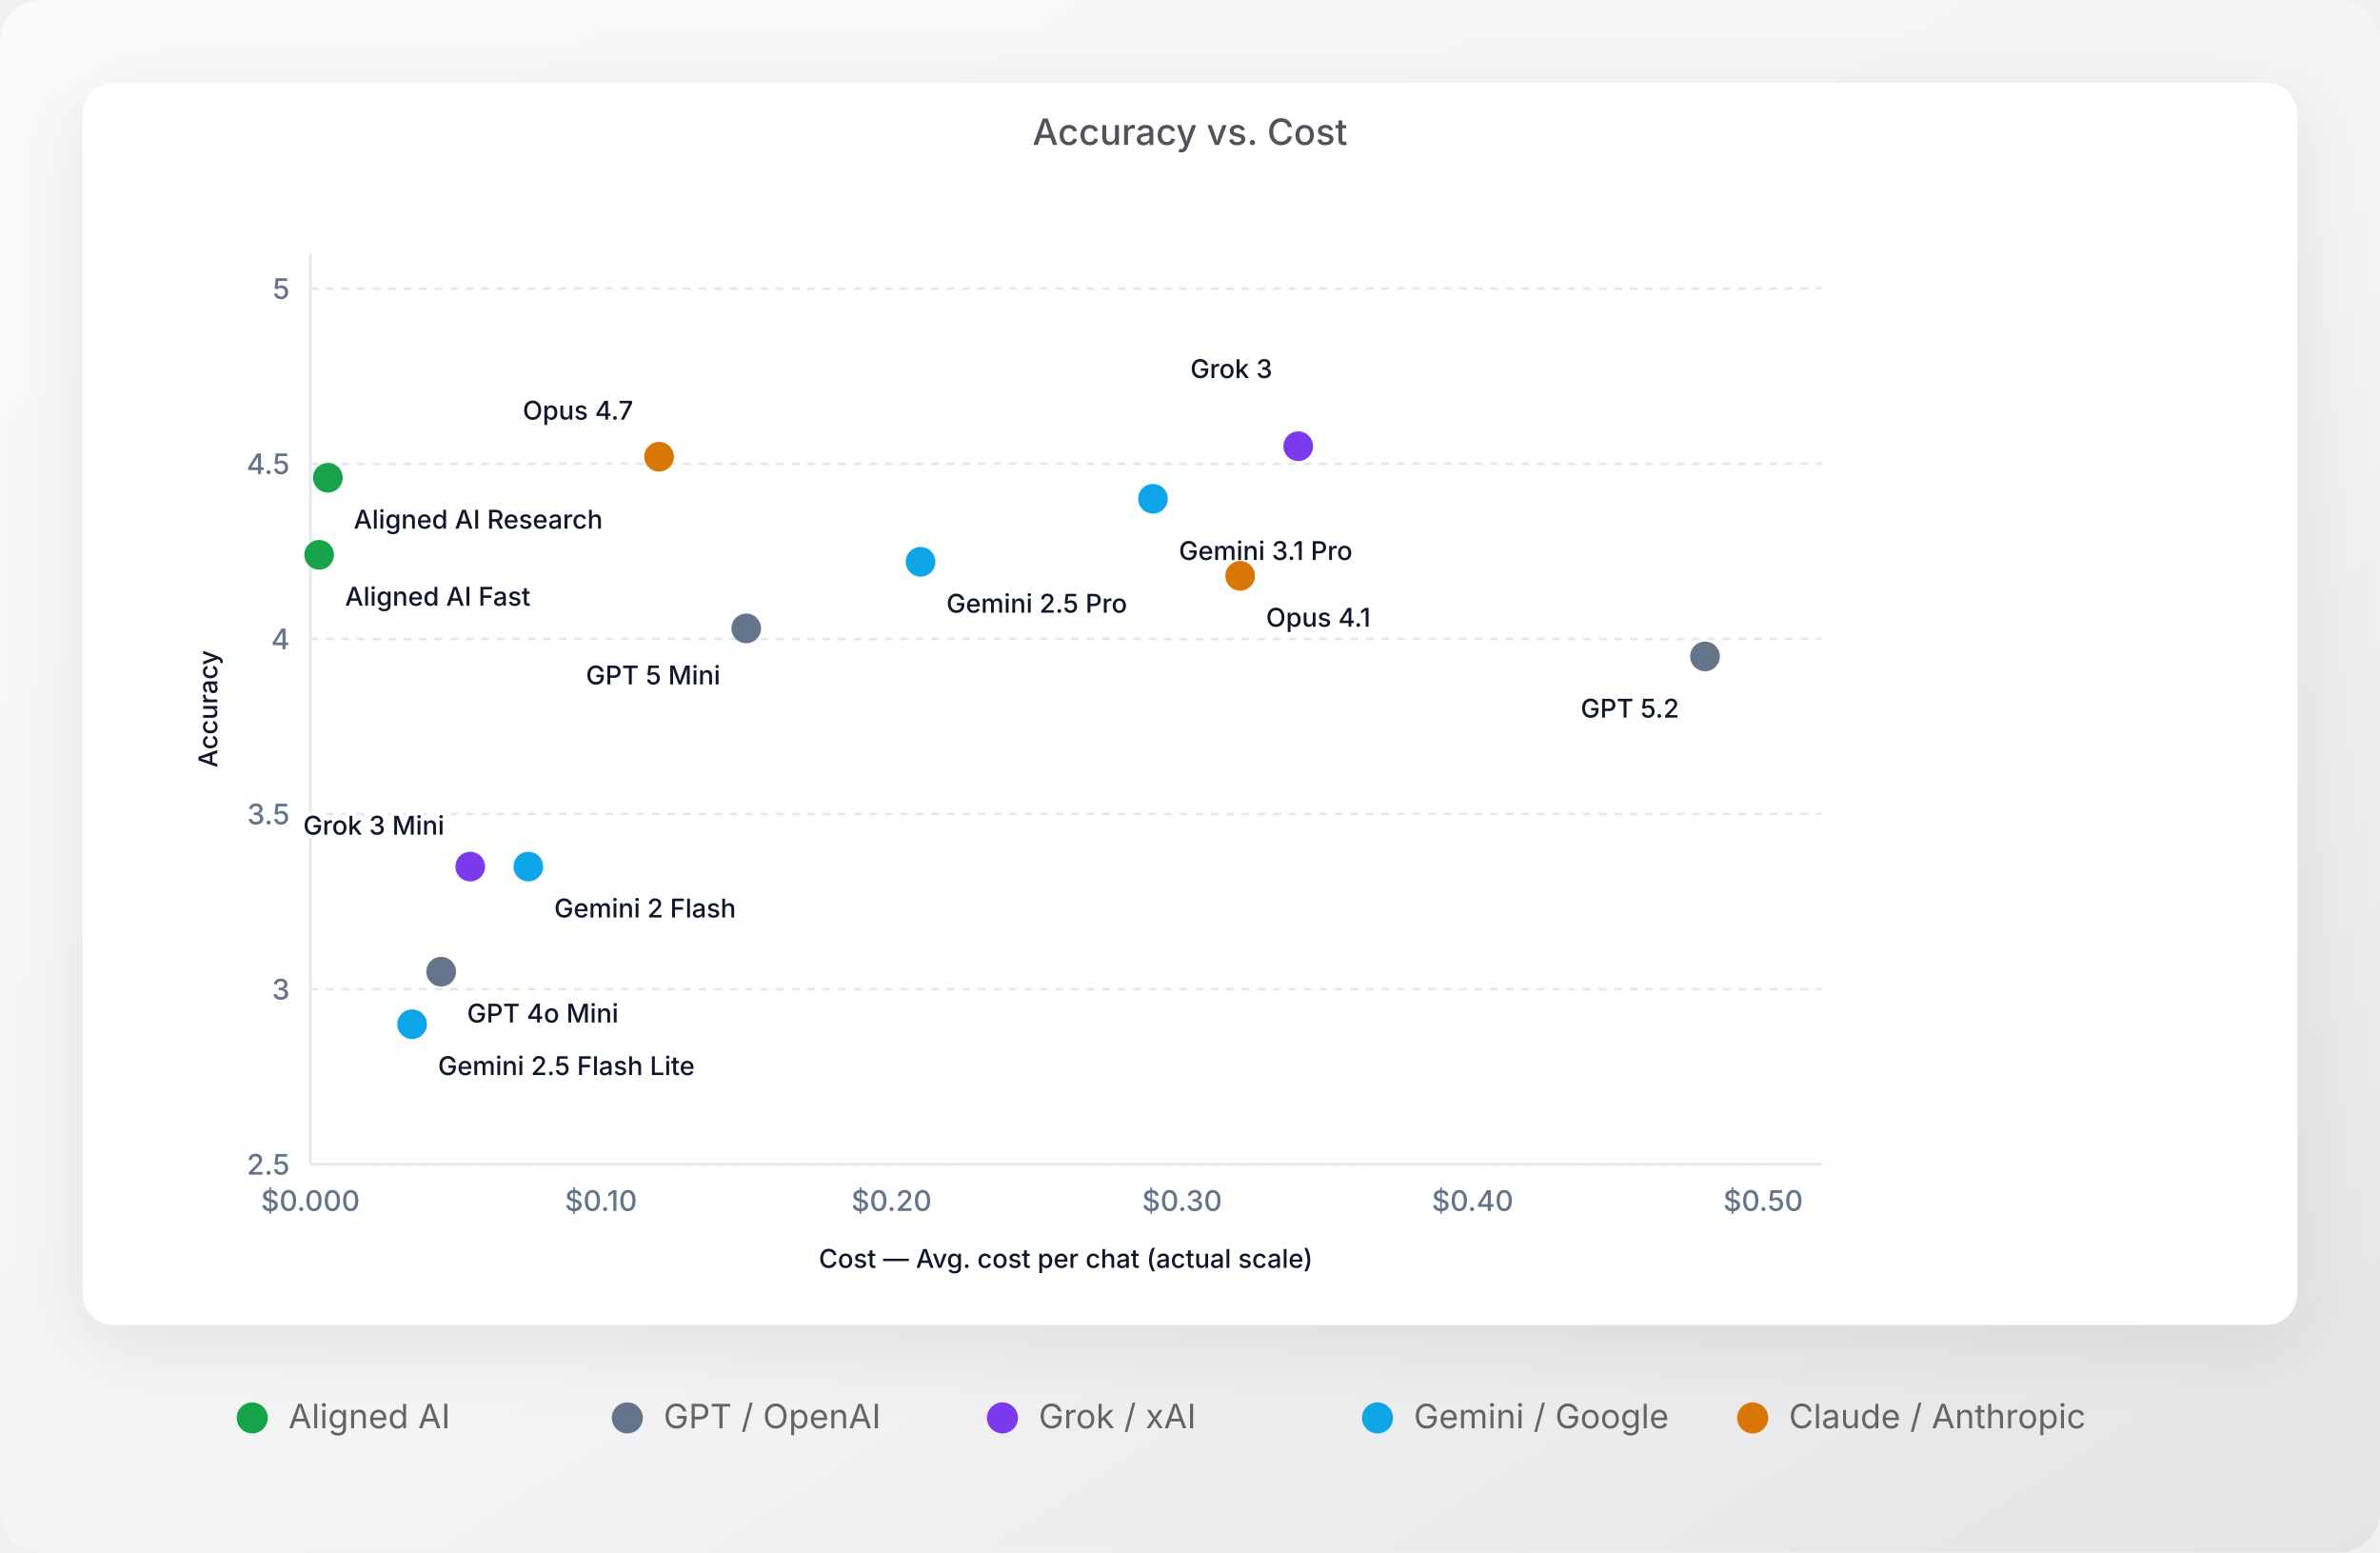
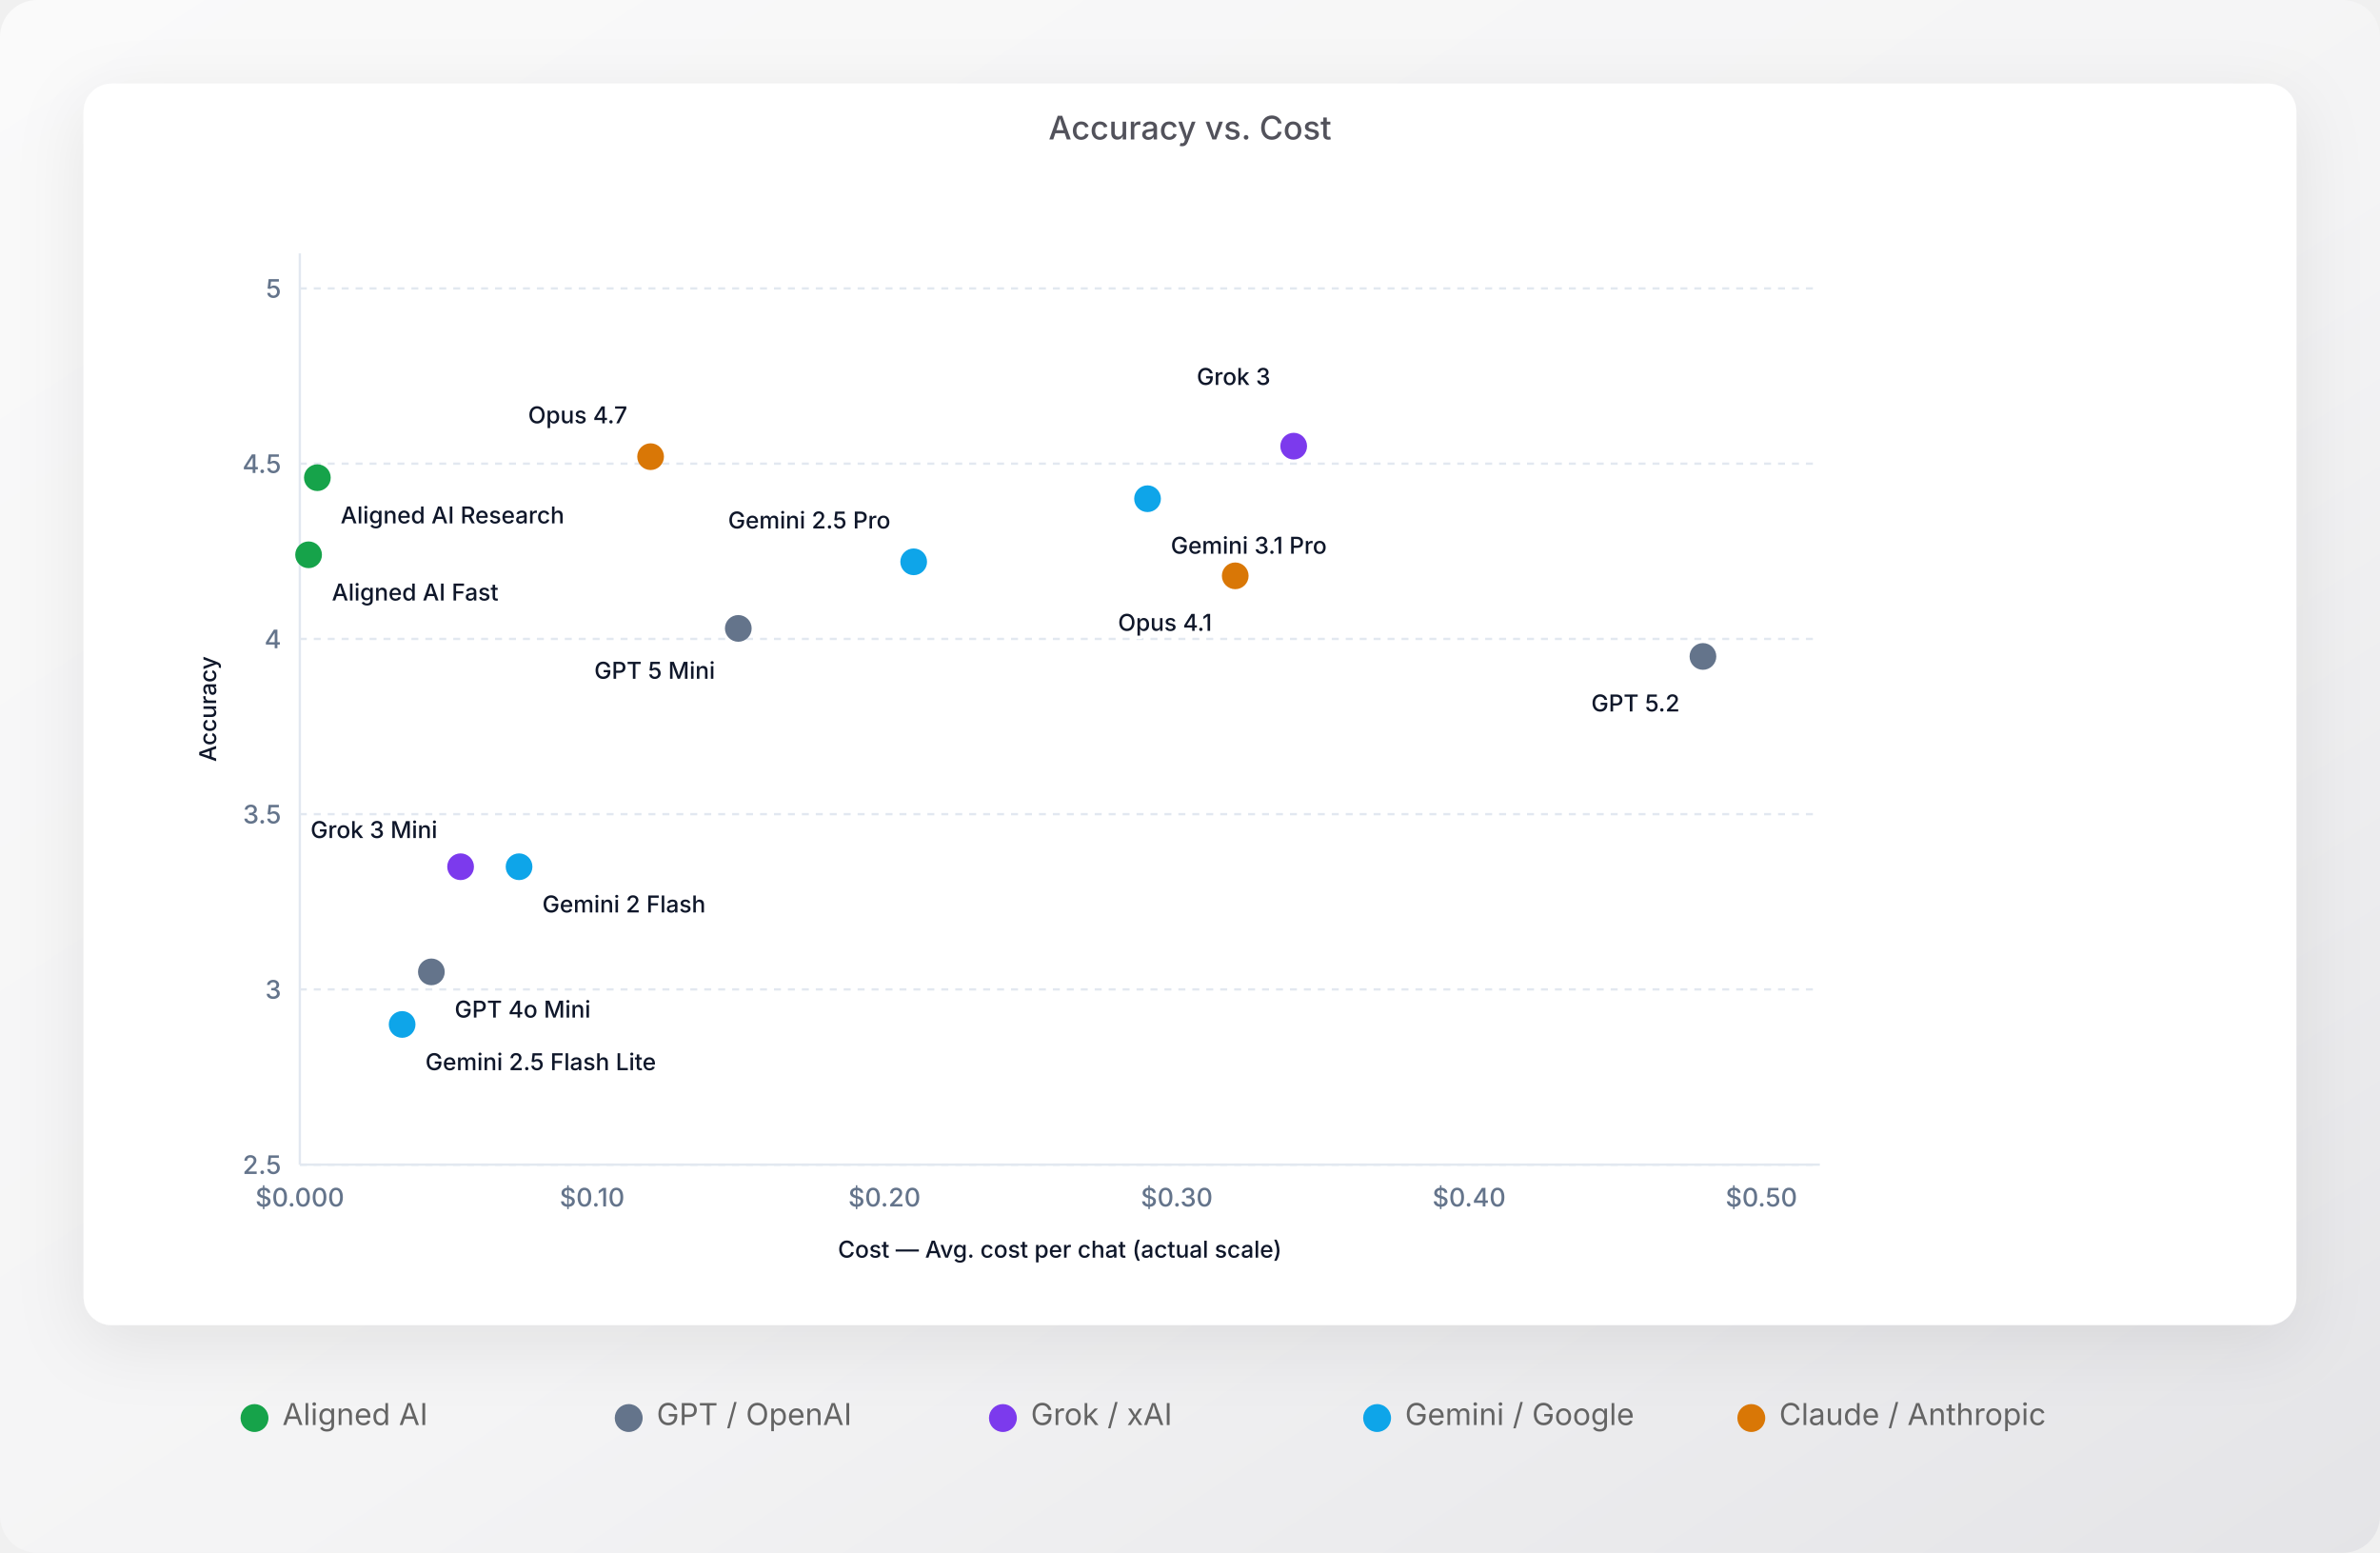
- <svg xmlns="http://www.w3.org/2000/svg" viewBox="0 0 920 600" width="100%" height="auto" preserveAspectRatio="xMidYMid meet" role="img" aria-label="Accuracy vs cost scatter plot, actual scale">
+ <svg xmlns="http://www.w3.org/2000/svg" viewBox="0 0 1024 668" width="1024" height="668" preserveAspectRatio="xMidYMid meet" role="img" aria-label="Accuracy vs cost scatter plot, actual scale">
  <defs>
    <linearGradient id="chart-bg" x1="0%" y1="0%" x2="100%" y2="100%">
      <stop offset="0%" stop-color="#fafafa" />
      <stop offset="55%" stop-color="#f4f4f5" />
      <stop offset="100%" stop-color="#e4e4e7" />
    </linearGradient>
    <filter id="card-shadow" x="-10%" y="-10%" width="120%" height="130%">
      <feDropShadow dx="0" dy="8" stdDeviation="15" flood-color="rgba(15,23,42,0.08)" />
    </filter>
  </defs>
  <rect width="100%" height="100%" fill="url(#chart-bg)" rx="16" />
-   <rect x="32" y="32" width="856" height="480" rx="12" fill="#ffffff" filter="url(#card-shadow)" />
-   <text x="460" y="56" text-anchor="middle" fill="#52525b" font-family="Inter, system-ui, sans-serif" font-size="14" font-weight="500">Accuracy vs. Cost</text>
-   <g transform="translate(52, 76)">
+   <rect x="36" y="36" width="952" height="534" rx="12" fill="#ffffff" filter="url(#card-shadow)" />
+   <text x="512" y="60" text-anchor="middle" fill="#52525b" font-family="Inter, system-ui, sans-serif" font-size="14" font-weight="500">Accuracy vs. Cost</text>
+   <g transform="translate(58, 85)">
    <g transform="translate(0, 0)">
-       <line x1="68" y1="374" x2="652" y2="374" stroke="#e2e8f0" stroke-dasharray="3 3" />
-       <line x1="68" y1="306.308" x2="652" y2="306.308" stroke="#e2e8f0" stroke-dasharray="3 3" />
-       <line x1="68" y1="238.615" x2="652" y2="238.615" stroke="#e2e8f0" stroke-dasharray="3 3" />
-       <line x1="68" y1="170.923" x2="652" y2="170.923" stroke="#e2e8f0" stroke-dasharray="3 3" />
-       <line x1="68" y1="103.231" x2="652" y2="103.231" stroke="#e2e8f0" stroke-dasharray="3 3" />
-       <line x1="68" y1="35.538" x2="652" y2="35.538" stroke="#e2e8f0" stroke-dasharray="3 3" />
-       <line x1="68" y1="22" x2="68" y2="374" stroke="#e2e8f0" />
-       <line x1="68" y1="374" x2="652" y2="374" stroke="#e2e8f0" />
-       <text x="60" y="378" text-anchor="end" fill="#64748b" font-family="Inter, system-ui, sans-serif" font-size="11" font-weight="500">2.5</text>
-       <text x="60" y="310.308" text-anchor="end" fill="#64748b" font-family="Inter, system-ui, sans-serif" font-size="11" font-weight="500">3</text>
-       <text x="60" y="242.615" text-anchor="end" fill="#64748b" font-family="Inter, system-ui, sans-serif" font-size="11" font-weight="500">3.5</text>
-       <text x="60" y="174.923" text-anchor="end" fill="#64748b" font-family="Inter, system-ui, sans-serif" font-size="11" font-weight="500">4</text>
-       <text x="60" y="107.231" text-anchor="end" fill="#64748b" font-family="Inter, system-ui, sans-serif" font-size="11" font-weight="500">4.5</text>
-       <text x="60" y="39.538" text-anchor="end" fill="#64748b" font-family="Inter, system-ui, sans-serif" font-size="11" font-weight="500">5</text>
-       <text x="68" y="392" text-anchor="middle" fill="#64748b" font-family="Inter, system-ui, sans-serif" font-size="11" font-weight="500">$0.000</text>
-       <text x="180.308" y="392" text-anchor="middle" fill="#64748b" font-family="Inter, system-ui, sans-serif" font-size="11" font-weight="500">$0.10</text>
-       <text x="292.615" y="392" text-anchor="middle" fill="#64748b" font-family="Inter, system-ui, sans-serif" font-size="11" font-weight="500">$0.20</text>
-       <text x="404.923" y="392" text-anchor="middle" fill="#64748b" font-family="Inter, system-ui, sans-serif" font-size="11" font-weight="500">$0.30</text>
-       <text x="517.231" y="392" text-anchor="middle" fill="#64748b" font-family="Inter, system-ui, sans-serif" font-size="11" font-weight="500">$0.40</text>
-       <text x="629.538" y="392" text-anchor="middle" fill="#64748b" font-family="Inter, system-ui, sans-serif" font-size="11" font-weight="500">$0.50</text>
-       <text x="360" y="414" text-anchor="middle" fill="#0f172a" font-family="Inter, system-ui, sans-serif" font-size="10" font-weight="500">Cost — Avg. cost per chat (actual scale)</text>
-       <text x="32" y="198" text-anchor="middle" fill="#0f172a" font-family="Inter, system-ui, sans-serif" font-size="10" font-weight="500" transform="rotate(-90 32 198)">Accuracy</text>
-       <circle cx="71.369" cy="138.431" r="5" fill="#16a34a" stroke="#16a34a" stroke-width="1.5" />
-       <text x="81.369" y="154.431" fill="#0f172a" font-family="Inter, system-ui, sans-serif" font-size="10" font-weight="500" text-anchor="start" dominant-baseline="middle" paint-order="stroke" stroke="#ffffff" stroke-width="3" stroke-linejoin="round">Aligned AI Fast</text>
-       <circle cx="74.738" cy="108.646" r="5" fill="#16a34a" stroke="#16a34a" stroke-width="1.5" />
-       <text x="84.738" y="124.646" fill="#0f172a" font-family="Inter, system-ui, sans-serif" font-size="10" font-weight="500" text-anchor="start" dominant-baseline="middle" paint-order="stroke" stroke="#ffffff" stroke-width="3" stroke-linejoin="round">Aligned AI Research</text>
-       <circle cx="107.308" cy="319.846" r="5" fill="#0ea5e9" stroke="#0ea5e9" stroke-width="1.5" />
-       <text x="117.308" y="335.846" fill="#0f172a" font-family="Inter, system-ui, sans-serif" font-size="10" font-weight="500" text-anchor="start" dominant-baseline="middle" paint-order="stroke" stroke="#ffffff" stroke-width="3" stroke-linejoin="round">Gemini 2.5 Flash Lite</text>
-       <circle cx="118.538" cy="299.538" r="5" fill="#64748b" stroke="#64748b" stroke-width="1.5" />
-       <text x="128.538" y="315.538" fill="#0f172a" font-family="Inter, system-ui, sans-serif" font-size="10" font-weight="500" text-anchor="start" dominant-baseline="middle" paint-order="stroke" stroke="#ffffff" stroke-width="3" stroke-linejoin="round">GPT 4o Mini</text>
-       <circle cx="129.769" cy="258.923" r="5" fill="#7c3aed" stroke="#7c3aed" stroke-width="1.5" />
-       <text x="119.769" y="242.923" fill="#0f172a" font-family="Inter, system-ui, sans-serif" font-size="10" font-weight="500" text-anchor="end" dominant-baseline="middle" paint-order="stroke" stroke="#ffffff" stroke-width="3" stroke-linejoin="round">Grok 3 Mini</text>
-       <circle cx="152.231" cy="258.923" r="5" fill="#0ea5e9" stroke="#0ea5e9" stroke-width="1.5" />
-       <text x="162.231" y="274.923" fill="#0f172a" font-family="Inter, system-ui, sans-serif" font-size="10" font-weight="500" text-anchor="start" dominant-baseline="middle" paint-order="stroke" stroke="#ffffff" stroke-width="3" stroke-linejoin="round">Gemini 2 Flash</text>
-       <circle cx="202.769" cy="100.523" r="5" fill="#d97706" stroke="#d97706" stroke-width="1.5" />
-       <text x="192.769" y="82.523" fill="#0f172a" font-family="Inter, system-ui, sans-serif" font-size="10" font-weight="500" text-anchor="end" dominant-baseline="middle" paint-order="stroke" stroke="#ffffff" stroke-width="3" stroke-linejoin="round">Opus 4.7</text>
-       <circle cx="236.462" cy="166.862" r="5" fill="#64748b" stroke="#64748b" stroke-width="1.5" />
-       <text x="226.462" y="184.862" fill="#0f172a" font-family="Inter, system-ui, sans-serif" font-size="10" font-weight="500" text-anchor="end" dominant-baseline="middle" paint-order="stroke" stroke="#ffffff" stroke-width="3" stroke-linejoin="round">GPT 5 Mini</text>
-       <circle cx="303.846" cy="141.138" r="5" fill="#0ea5e9" stroke="#0ea5e9" stroke-width="1.5" />
-       <text x="313.846" y="157.138" fill="#0f172a" font-family="Inter, system-ui, sans-serif" font-size="10" font-weight="500" text-anchor="start" dominant-baseline="middle" paint-order="stroke" stroke="#ffffff" stroke-width="3" stroke-linejoin="round">Gemini 2.5 Pro</text>
-       <circle cx="393.692" cy="116.769" r="5" fill="#0ea5e9" stroke="#0ea5e9" stroke-width="1.5" />
-       <text x="403.692" y="136.769" fill="#0f172a" font-family="Inter, system-ui, sans-serif" font-size="10" font-weight="500" text-anchor="start" dominant-baseline="middle" paint-order="stroke" stroke="#ffffff" stroke-width="3" stroke-linejoin="round">Gemini 3.1 Pro</text>
-       <circle cx="427.385" cy="146.554" r="5" fill="#d97706" stroke="#d97706" stroke-width="1.5" />
-       <text x="437.385" y="162.554" fill="#0f172a" font-family="Inter, system-ui, sans-serif" font-size="10" font-weight="500" text-anchor="start" dominant-baseline="middle" paint-order="stroke" stroke="#ffffff" stroke-width="3" stroke-linejoin="round">Opus 4.1</text>
-       <circle cx="449.846" cy="96.462" r="5" fill="#7c3aed" stroke="#7c3aed" stroke-width="1.5" />
-       <text x="439.846" y="66.462" fill="#0f172a" font-family="Inter, system-ui, sans-serif" font-size="10" font-weight="500" text-anchor="end" dominant-baseline="middle" paint-order="stroke" stroke="#ffffff" stroke-width="3" stroke-linejoin="round">Grok 3</text>
-       <circle cx="607.077" cy="177.692" r="5" fill="#64748b" stroke="#64748b" stroke-width="1.5" />
-       <text x="597.077" y="197.692" fill="#0f172a" font-family="Inter, system-ui, sans-serif" font-size="10" font-weight="500" text-anchor="end" dominant-baseline="middle" paint-order="stroke" stroke="#ffffff" stroke-width="3" stroke-linejoin="round">GPT 5.2</text>
+       <line x1="71" y1="416" x2="725" y2="416" stroke="#e2e8f0" stroke-dasharray="3 3" />
+       <line x1="71" y1="340.615" x2="725" y2="340.615" stroke="#e2e8f0" stroke-dasharray="3 3" />
+       <line x1="71" y1="265.231" x2="725" y2="265.231" stroke="#e2e8f0" stroke-dasharray="3 3" />
+       <line x1="71" y1="189.846" x2="725" y2="189.846" stroke="#e2e8f0" stroke-dasharray="3 3" />
+       <line x1="71" y1="114.462" x2="725" y2="114.462" stroke="#e2e8f0" stroke-dasharray="3 3" />
+       <line x1="71" y1="39.077" x2="725" y2="39.077" stroke="#e2e8f0" stroke-dasharray="3 3" />
+       <line x1="71" y1="24" x2="71" y2="416" stroke="#e2e8f0" />
+       <line x1="71" y1="416" x2="725" y2="416" stroke="#e2e8f0" />
+       <text x="63" y="420" text-anchor="end" fill="#64748b" font-family="Inter, system-ui, sans-serif" font-size="11" font-weight="500">2.5</text>
+       <text x="63" y="344.615" text-anchor="end" fill="#64748b" font-family="Inter, system-ui, sans-serif" font-size="11" font-weight="500">3</text>
+       <text x="63" y="269.231" text-anchor="end" fill="#64748b" font-family="Inter, system-ui, sans-serif" font-size="11" font-weight="500">3.5</text>
+       <text x="63" y="193.846" text-anchor="end" fill="#64748b" font-family="Inter, system-ui, sans-serif" font-size="11" font-weight="500">4</text>
+       <text x="63" y="118.462" text-anchor="end" fill="#64748b" font-family="Inter, system-ui, sans-serif" font-size="11" font-weight="500">4.5</text>
+       <text x="63" y="43.077" text-anchor="end" fill="#64748b" font-family="Inter, system-ui, sans-serif" font-size="11" font-weight="500">5</text>
+       <text x="71" y="434" text-anchor="middle" fill="#64748b" font-family="Inter, system-ui, sans-serif" font-size="11" font-weight="500">$0.000</text>
+       <text x="196.769" y="434" text-anchor="middle" fill="#64748b" font-family="Inter, system-ui, sans-serif" font-size="11" font-weight="500">$0.10</text>
+       <text x="322.538" y="434" text-anchor="middle" fill="#64748b" font-family="Inter, system-ui, sans-serif" font-size="11" font-weight="500">$0.20</text>
+       <text x="448.308" y="434" text-anchor="middle" fill="#64748b" font-family="Inter, system-ui, sans-serif" font-size="11" font-weight="500">$0.30</text>
+       <text x="574.077" y="434" text-anchor="middle" fill="#64748b" font-family="Inter, system-ui, sans-serif" font-size="11" font-weight="500">$0.40</text>
+       <text x="699.846" y="434" text-anchor="middle" fill="#64748b" font-family="Inter, system-ui, sans-serif" font-size="11" font-weight="500">$0.50</text>
+       <text x="398" y="456" text-anchor="middle" fill="#0f172a" font-family="Inter, system-ui, sans-serif" font-size="10" font-weight="500">Cost — Avg. cost per chat (actual scale)</text>
+       <text x="35" y="220" text-anchor="middle" fill="#0f172a" font-family="Inter, system-ui, sans-serif" font-size="10" font-weight="500" transform="rotate(-90 35 220)">Accuracy</text>
+       <circle cx="74.773" cy="153.662" r="5" fill="#16a34a" stroke="#16a34a" stroke-width="1.5" />
+       <text x="84.773" y="169.662" fill="#0f172a" font-family="Inter, system-ui, sans-serif" font-size="10" font-weight="500" text-anchor="start" dominant-baseline="middle" paint-order="stroke" stroke="#ffffff" stroke-width="3" stroke-linejoin="round">Aligned AI Fast</text>
+       <circle cx="78.546" cy="120.492" r="5" fill="#16a34a" stroke="#16a34a" stroke-width="1.5" />
+       <text x="88.546" y="136.492" fill="#0f172a" font-family="Inter, system-ui, sans-serif" font-size="10" font-weight="500" text-anchor="start" dominant-baseline="middle" paint-order="stroke" stroke="#ffffff" stroke-width="3" stroke-linejoin="round">Aligned AI Research</text>
+       <circle cx="115.019" cy="355.692" r="5" fill="#0ea5e9" stroke="#0ea5e9" stroke-width="1.5" />
+       <text x="125.019" y="371.692" fill="#0f172a" font-family="Inter, system-ui, sans-serif" font-size="10" font-weight="500" text-anchor="start" dominant-baseline="middle" paint-order="stroke" stroke="#ffffff" stroke-width="3" stroke-linejoin="round">Gemini 2.5 Flash Lite</text>
+       <circle cx="127.596" cy="333.077" r="5" fill="#64748b" stroke="#64748b" stroke-width="1.5" />
+       <text x="137.596" y="349.077" fill="#0f172a" font-family="Inter, system-ui, sans-serif" font-size="10" font-weight="500" text-anchor="start" dominant-baseline="middle" paint-order="stroke" stroke="#ffffff" stroke-width="3" stroke-linejoin="round">GPT 4o Mini</text>
+       <circle cx="140.173" cy="287.846" r="5" fill="#7c3aed" stroke="#7c3aed" stroke-width="1.5" />
+       <text x="130.173" y="271.846" fill="#0f172a" font-family="Inter, system-ui, sans-serif" font-size="10" font-weight="500" text-anchor="end" dominant-baseline="middle" paint-order="stroke" stroke="#ffffff" stroke-width="3" stroke-linejoin="round">Grok 3 Mini</text>
+       <circle cx="165.327" cy="287.846" r="5" fill="#0ea5e9" stroke="#0ea5e9" stroke-width="1.5" />
+       <text x="175.327" y="303.846" fill="#0f172a" font-family="Inter, system-ui, sans-serif" font-size="10" font-weight="500" text-anchor="start" dominant-baseline="middle" paint-order="stroke" stroke="#ffffff" stroke-width="3" stroke-linejoin="round">Gemini 2 Flash</text>
+       <circle cx="221.923" cy="111.446" r="5" fill="#d97706" stroke="#d97706" stroke-width="1.5" />
+       <text x="211.923" y="93.446" fill="#0f172a" font-family="Inter, system-ui, sans-serif" font-size="10" font-weight="500" text-anchor="end" dominant-baseline="middle" paint-order="stroke" stroke="#ffffff" stroke-width="3" stroke-linejoin="round">Opus 4.7</text>
+       <circle cx="259.654" cy="185.323" r="5" fill="#64748b" stroke="#64748b" stroke-width="1.5" />
+       <text x="249.654" y="203.323" fill="#0f172a" font-family="Inter, system-ui, sans-serif" font-size="10" font-weight="500" text-anchor="end" dominant-baseline="middle" paint-order="stroke" stroke="#ffffff" stroke-width="3" stroke-linejoin="round">GPT 5 Mini</text>
+       <circle cx="335.115" cy="156.677" r="5" fill="#0ea5e9" stroke="#0ea5e9" stroke-width="1.5" />
+       <text x="325.115" y="138.677" fill="#0f172a" font-family="Inter, system-ui, sans-serif" font-size="10" font-weight="500" text-anchor="end" dominant-baseline="middle" paint-order="stroke" stroke="#ffffff" stroke-width="3" stroke-linejoin="round">Gemini 2.5 Pro</text>
+       <circle cx="435.731" cy="129.538" r="5" fill="#0ea5e9" stroke="#0ea5e9" stroke-width="1.5" />
+       <text x="445.731" y="149.538" fill="#0f172a" font-family="Inter, system-ui, sans-serif" font-size="10" font-weight="500" text-anchor="start" dominant-baseline="middle" paint-order="stroke" stroke="#ffffff" stroke-width="3" stroke-linejoin="round">Gemini 3.1 Pro</text>
+       <circle cx="473.462" cy="162.708" r="5" fill="#d97706" stroke="#d97706" stroke-width="1.5" />
+       <text x="463.462" y="182.708" fill="#0f172a" font-family="Inter, system-ui, sans-serif" font-size="10" font-weight="500" text-anchor="end" dominant-baseline="middle" paint-order="stroke" stroke="#ffffff" stroke-width="3" stroke-linejoin="round">Opus 4.1</text>
+       <circle cx="498.615" cy="106.923" r="5" fill="#7c3aed" stroke="#7c3aed" stroke-width="1.5" />
+       <text x="488.615" y="76.923" fill="#0f172a" font-family="Inter, system-ui, sans-serif" font-size="10" font-weight="500" text-anchor="end" dominant-baseline="middle" paint-order="stroke" stroke="#ffffff" stroke-width="3" stroke-linejoin="round">Grok 3</text>
+       <circle cx="674.692" cy="197.385" r="5" fill="#64748b" stroke="#64748b" stroke-width="1.5" />
+       <text x="664.692" y="217.385" fill="#0f172a" font-family="Inter, system-ui, sans-serif" font-size="10" font-weight="500" text-anchor="end" dominant-baseline="middle" paint-order="stroke" stroke="#ffffff" stroke-width="3" stroke-linejoin="round">GPT 5.2</text>
    </g>
  </g>
-   <g transform="translate(97.5, 548)">
+   <g transform="translate(109.5, 610)">
    <circle cx="0" cy="0" r="6" fill="#16a34a" />
-     <text x="14" y="4" fill="#646464" font-family="Inter, system-ui, sans-serif" font-size="13">Aligned AI</text>
+     <text x="12" y="3" fill="#646464" font-family="Inter, system-ui, sans-serif" font-size="13">Aligned AI</text>
  </g>
-   <g transform="translate(242.5, 548)">
+   <g transform="translate(270.5, 610)">
    <circle cx="0" cy="0" r="6" fill="#64748b" />
-     <text x="14" y="4" fill="#646464" font-family="Inter, system-ui, sans-serif" font-size="13">GPT / OpenAI</text>
+     <text x="12" y="3" fill="#646464" font-family="Inter, system-ui, sans-serif" font-size="13">GPT / OpenAI</text>
  </g>
-   <g transform="translate(387.5, 548)">
+   <g transform="translate(431.5, 610)">
    <circle cx="0" cy="0" r="6" fill="#7c3aed" />
-     <text x="14" y="4" fill="#646464" font-family="Inter, system-ui, sans-serif" font-size="13">Grok / xAI</text>
+     <text x="12" y="3" fill="#646464" font-family="Inter, system-ui, sans-serif" font-size="13">Grok / xAI</text>
  </g>
-   <g transform="translate(532.5, 548)">
+   <g transform="translate(592.5, 610)">
    <circle cx="0" cy="0" r="6" fill="#0ea5e9" />
-     <text x="14" y="4" fill="#646464" font-family="Inter, system-ui, sans-serif" font-size="13">Gemini / Google</text>
+     <text x="12" y="3" fill="#646464" font-family="Inter, system-ui, sans-serif" font-size="13">Gemini / Google</text>
  </g>
-   <g transform="translate(677.5, 548)">
+   <g transform="translate(753.5, 610)">
    <circle cx="0" cy="0" r="6" fill="#d97706" />
-     <text x="14" y="4" fill="#646464" font-family="Inter, system-ui, sans-serif" font-size="13">Claude / Anthropic</text>
+     <text x="12" y="3" fill="#646464" font-family="Inter, system-ui, sans-serif" font-size="13">Claude / Anthropic</text>
  </g>
</svg>
